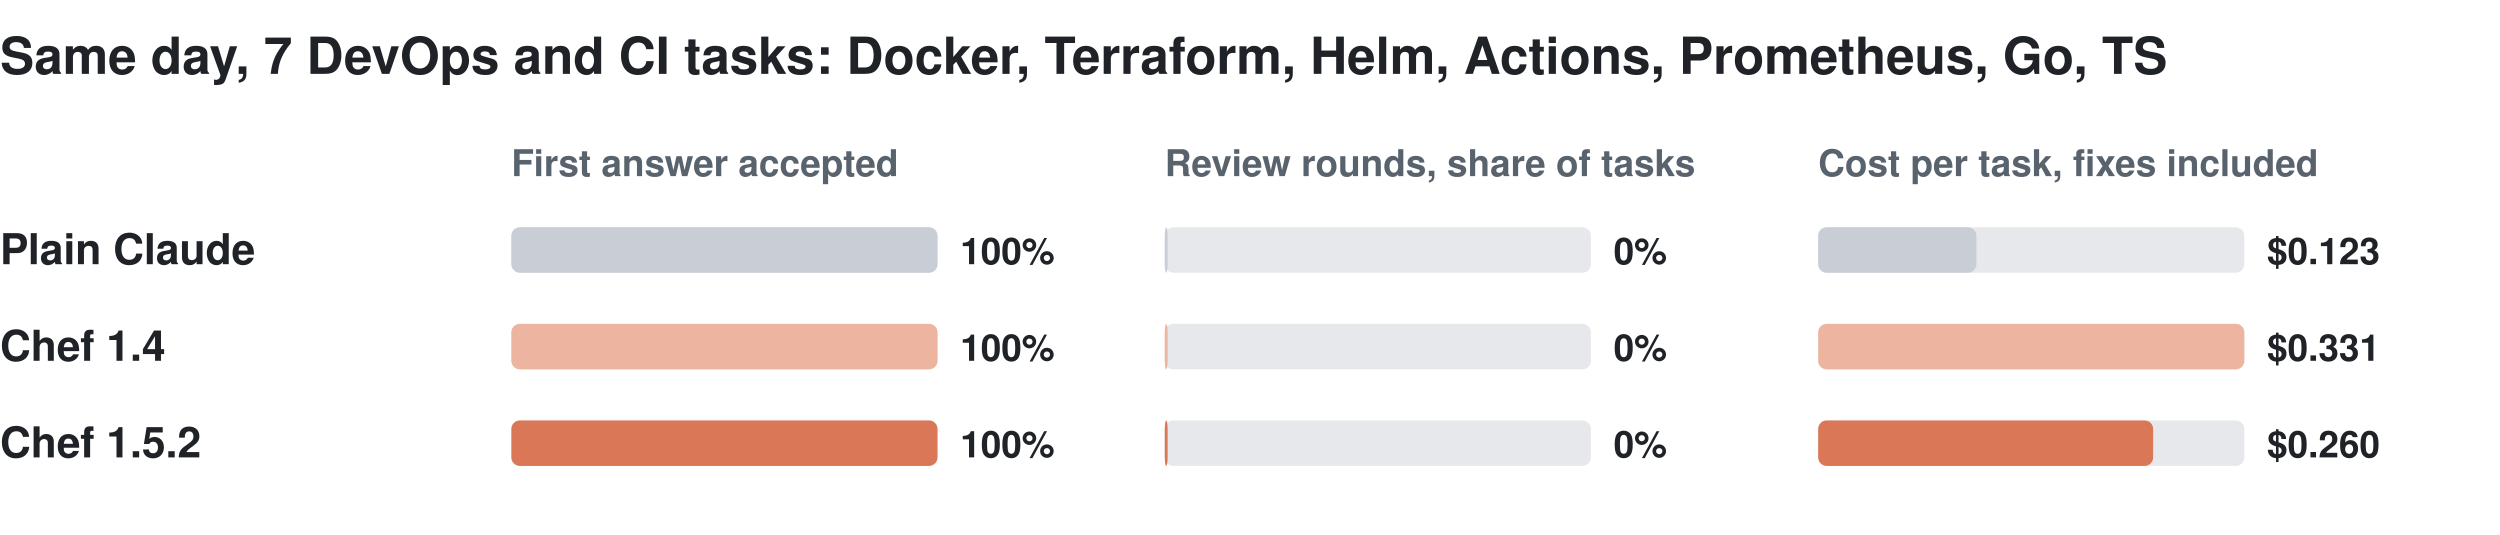
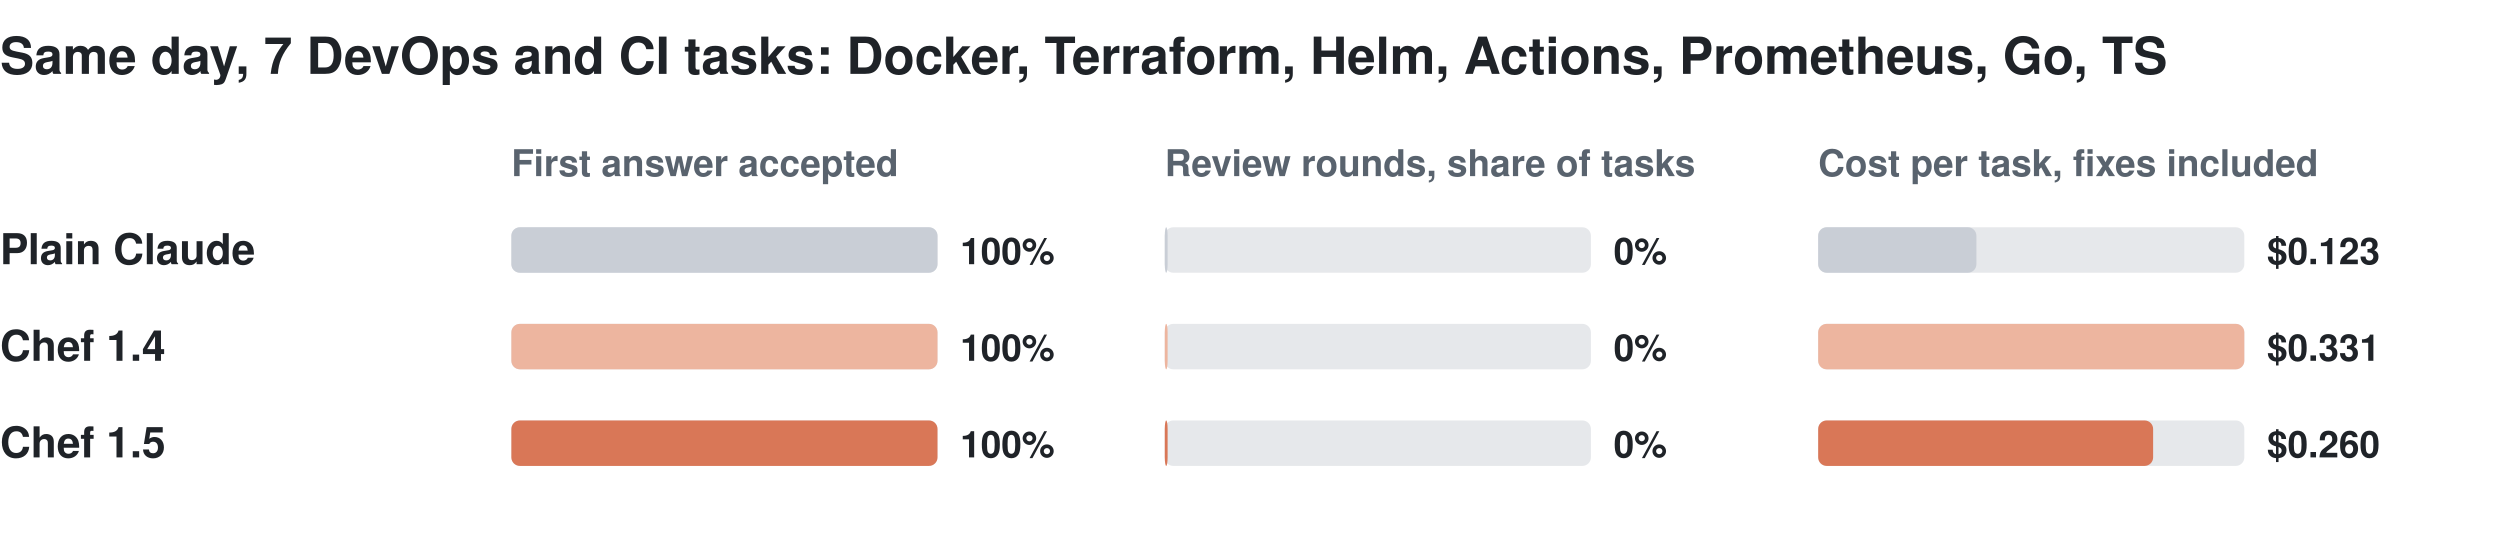
- <svg xmlns="http://www.w3.org/2000/svg" width="880" height="188" viewBox="0 0 880 188" role="img" aria-label="Plain Claude: first answer accepted 100%, 0 review rounds per 100 tasks, $0.123 per task with fixes; Chef 1.4: first answer accepted 100%, 0 review rounds per 100 tasks, $0.331 per task with fixes; Chef 1.5.2: first answer accepted 100%, 0 review rounds per 100 tasks, $0.260 per task with fixes">
+ <svg xmlns="http://www.w3.org/2000/svg" width="880" height="188" viewBox="0 0 880 188" role="img" aria-label="Plain Claude: first answer accepted 100%, 0 review rounds per 100 tasks, $0.123 per task with fixes; Chef 1.4: first answer accepted 100%, 0 review rounds per 100 tasks, $0.331 per task with fixes; Chef 1.5: first answer accepted 100%, 0 review rounds per 100 tasks, $0.260 per task with fixes">
  <text x="0.0" y="26.0" fill="#1F2328" font-family="-apple-system, BlinkMacSystemFont, 'Segoe UI', Helvetica, Arial, sans-serif" font-size="18" font-weight="600" text-anchor="start">Same day, 7 DevOps and CI tasks: Docker, Terraform, Helm, Actions, Prometheus, Go, TS</text>
  <text x="180.0" y="62.0" fill="#59636E" font-family="-apple-system, BlinkMacSystemFont, 'Segoe UI', Helvetica, Arial, sans-serif" font-size="13" font-weight="600" text-anchor="start">First answer accepted</text>
  <text x="410.0" y="62.0" fill="#59636E" font-family="-apple-system, BlinkMacSystemFont, 'Segoe UI', Helvetica, Arial, sans-serif" font-size="13" font-weight="600" text-anchor="start">Review rounds, share of tasks</text>
  <text x="640.0" y="62.0" fill="#59636E" font-family="-apple-system, BlinkMacSystemFont, 'Segoe UI', Helvetica, Arial, sans-serif" font-size="13" font-weight="600" text-anchor="start">Cost per task, fixes included</text>
  <text x="0.0" y="93.0" fill="#1F2328" font-family="-apple-system, BlinkMacSystemFont, 'Segoe UI', Helvetica, Arial, sans-serif" font-size="15" font-weight="600" text-anchor="start">Plain Claude</text>
  <rect x="180.0" y="80.0" width="150.0" height="16.0" rx="3" fill="#E6E8EB" />
  <rect x="180.0" y="80.0" width="150.0" height="16.0" rx="3" fill="#C9CED6" />
  <text x="338.0" y="93.0" fill="#1F2328" font-family="-apple-system, BlinkMacSystemFont, 'Segoe UI', Helvetica, Arial, sans-serif" font-size="13" font-weight="600" text-anchor="start">100%</text>
  <rect x="410.0" y="80.0" width="150.0" height="16.0" rx="3" fill="#E6E8EB" />
  <rect x="410.0" y="80.0" width="1.0" height="16.0" rx="3" fill="#C9CED6" />
  <text x="568.0" y="93.0" fill="#1F2328" font-family="-apple-system, BlinkMacSystemFont, 'Segoe UI', Helvetica, Arial, sans-serif" font-size="13" font-weight="600" text-anchor="start">0%</text>
  <rect x="640.0" y="80.0" width="150.0" height="16.0" rx="3" fill="#E6E8EB" />
  <rect x="640.0" y="80.0" width="55.7" height="16.0" rx="3" fill="#C9CED6" />
  <text x="798.0" y="93.0" fill="#1F2328" font-family="-apple-system, BlinkMacSystemFont, 'Segoe UI', Helvetica, Arial, sans-serif" font-size="13" font-weight="600" text-anchor="start">$0.123</text>
  <text x="0.0" y="127.0" fill="#1F2328" font-family="-apple-system, BlinkMacSystemFont, 'Segoe UI', Helvetica, Arial, sans-serif" font-size="15" font-weight="600" text-anchor="start">Chef 1.4</text>
  <rect x="180.0" y="114.0" width="150.0" height="16.0" rx="3" fill="#E6E8EB" />
  <rect x="180.0" y="114.0" width="150.0" height="16.0" rx="3" fill="#EDB59F" />
  <text x="338.0" y="127.0" fill="#1F2328" font-family="-apple-system, BlinkMacSystemFont, 'Segoe UI', Helvetica, Arial, sans-serif" font-size="13" font-weight="600" text-anchor="start">100%</text>
  <rect x="410.0" y="114.0" width="150.0" height="16.0" rx="3" fill="#E6E8EB" />
  <rect x="410.0" y="114.0" width="1.0" height="16.0" rx="3" fill="#EDB59F" />
  <text x="568.0" y="127.0" fill="#1F2328" font-family="-apple-system, BlinkMacSystemFont, 'Segoe UI', Helvetica, Arial, sans-serif" font-size="13" font-weight="600" text-anchor="start">0%</text>
  <rect x="640.0" y="114.0" width="150.0" height="16.0" rx="3" fill="#E6E8EB" />
  <rect x="640.0" y="114.0" width="150.0" height="16.0" rx="3" fill="#EDB59F" />
  <text x="798.0" y="127.0" fill="#1F2328" font-family="-apple-system, BlinkMacSystemFont, 'Segoe UI', Helvetica, Arial, sans-serif" font-size="13" font-weight="600" text-anchor="start">$0.331</text>
-   <text x="0.0" y="161.0" fill="#1F2328" font-family="-apple-system, BlinkMacSystemFont, 'Segoe UI', Helvetica, Arial, sans-serif" font-size="15" font-weight="600" text-anchor="start">Chef 1.5.2</text>
+   <text x="0.0" y="161.0" fill="#1F2328" font-family="-apple-system, BlinkMacSystemFont, 'Segoe UI', Helvetica, Arial, sans-serif" font-size="15" font-weight="600" text-anchor="start">Chef 1.5</text>
  <rect x="180.0" y="148.0" width="150.0" height="16.0" rx="3" fill="#E6E8EB" />
  <rect x="180.0" y="148.0" width="150.0" height="16.0" rx="3" fill="#D97757" />
  <text x="338.0" y="161.0" fill="#1F2328" font-family="-apple-system, BlinkMacSystemFont, 'Segoe UI', Helvetica, Arial, sans-serif" font-size="13" font-weight="600" text-anchor="start">100%</text>
  <rect x="410.0" y="148.0" width="150.0" height="16.0" rx="3" fill="#E6E8EB" />
  <rect x="410.0" y="148.0" width="1.0" height="16.0" rx="3" fill="#D97757" />
  <text x="568.0" y="161.0" fill="#1F2328" font-family="-apple-system, BlinkMacSystemFont, 'Segoe UI', Helvetica, Arial, sans-serif" font-size="13" font-weight="600" text-anchor="start">0%</text>
  <rect x="640.0" y="148.0" width="150.0" height="16.0" rx="3" fill="#E6E8EB" />
  <rect x="640.0" y="148.0" width="117.9" height="16.0" rx="3" fill="#D97757" />
  <text x="798.0" y="161.0" fill="#1F2328" font-family="-apple-system, BlinkMacSystemFont, 'Segoe UI', Helvetica, Arial, sans-serif" font-size="13" font-weight="600" text-anchor="start">$0.260</text>
</svg>
